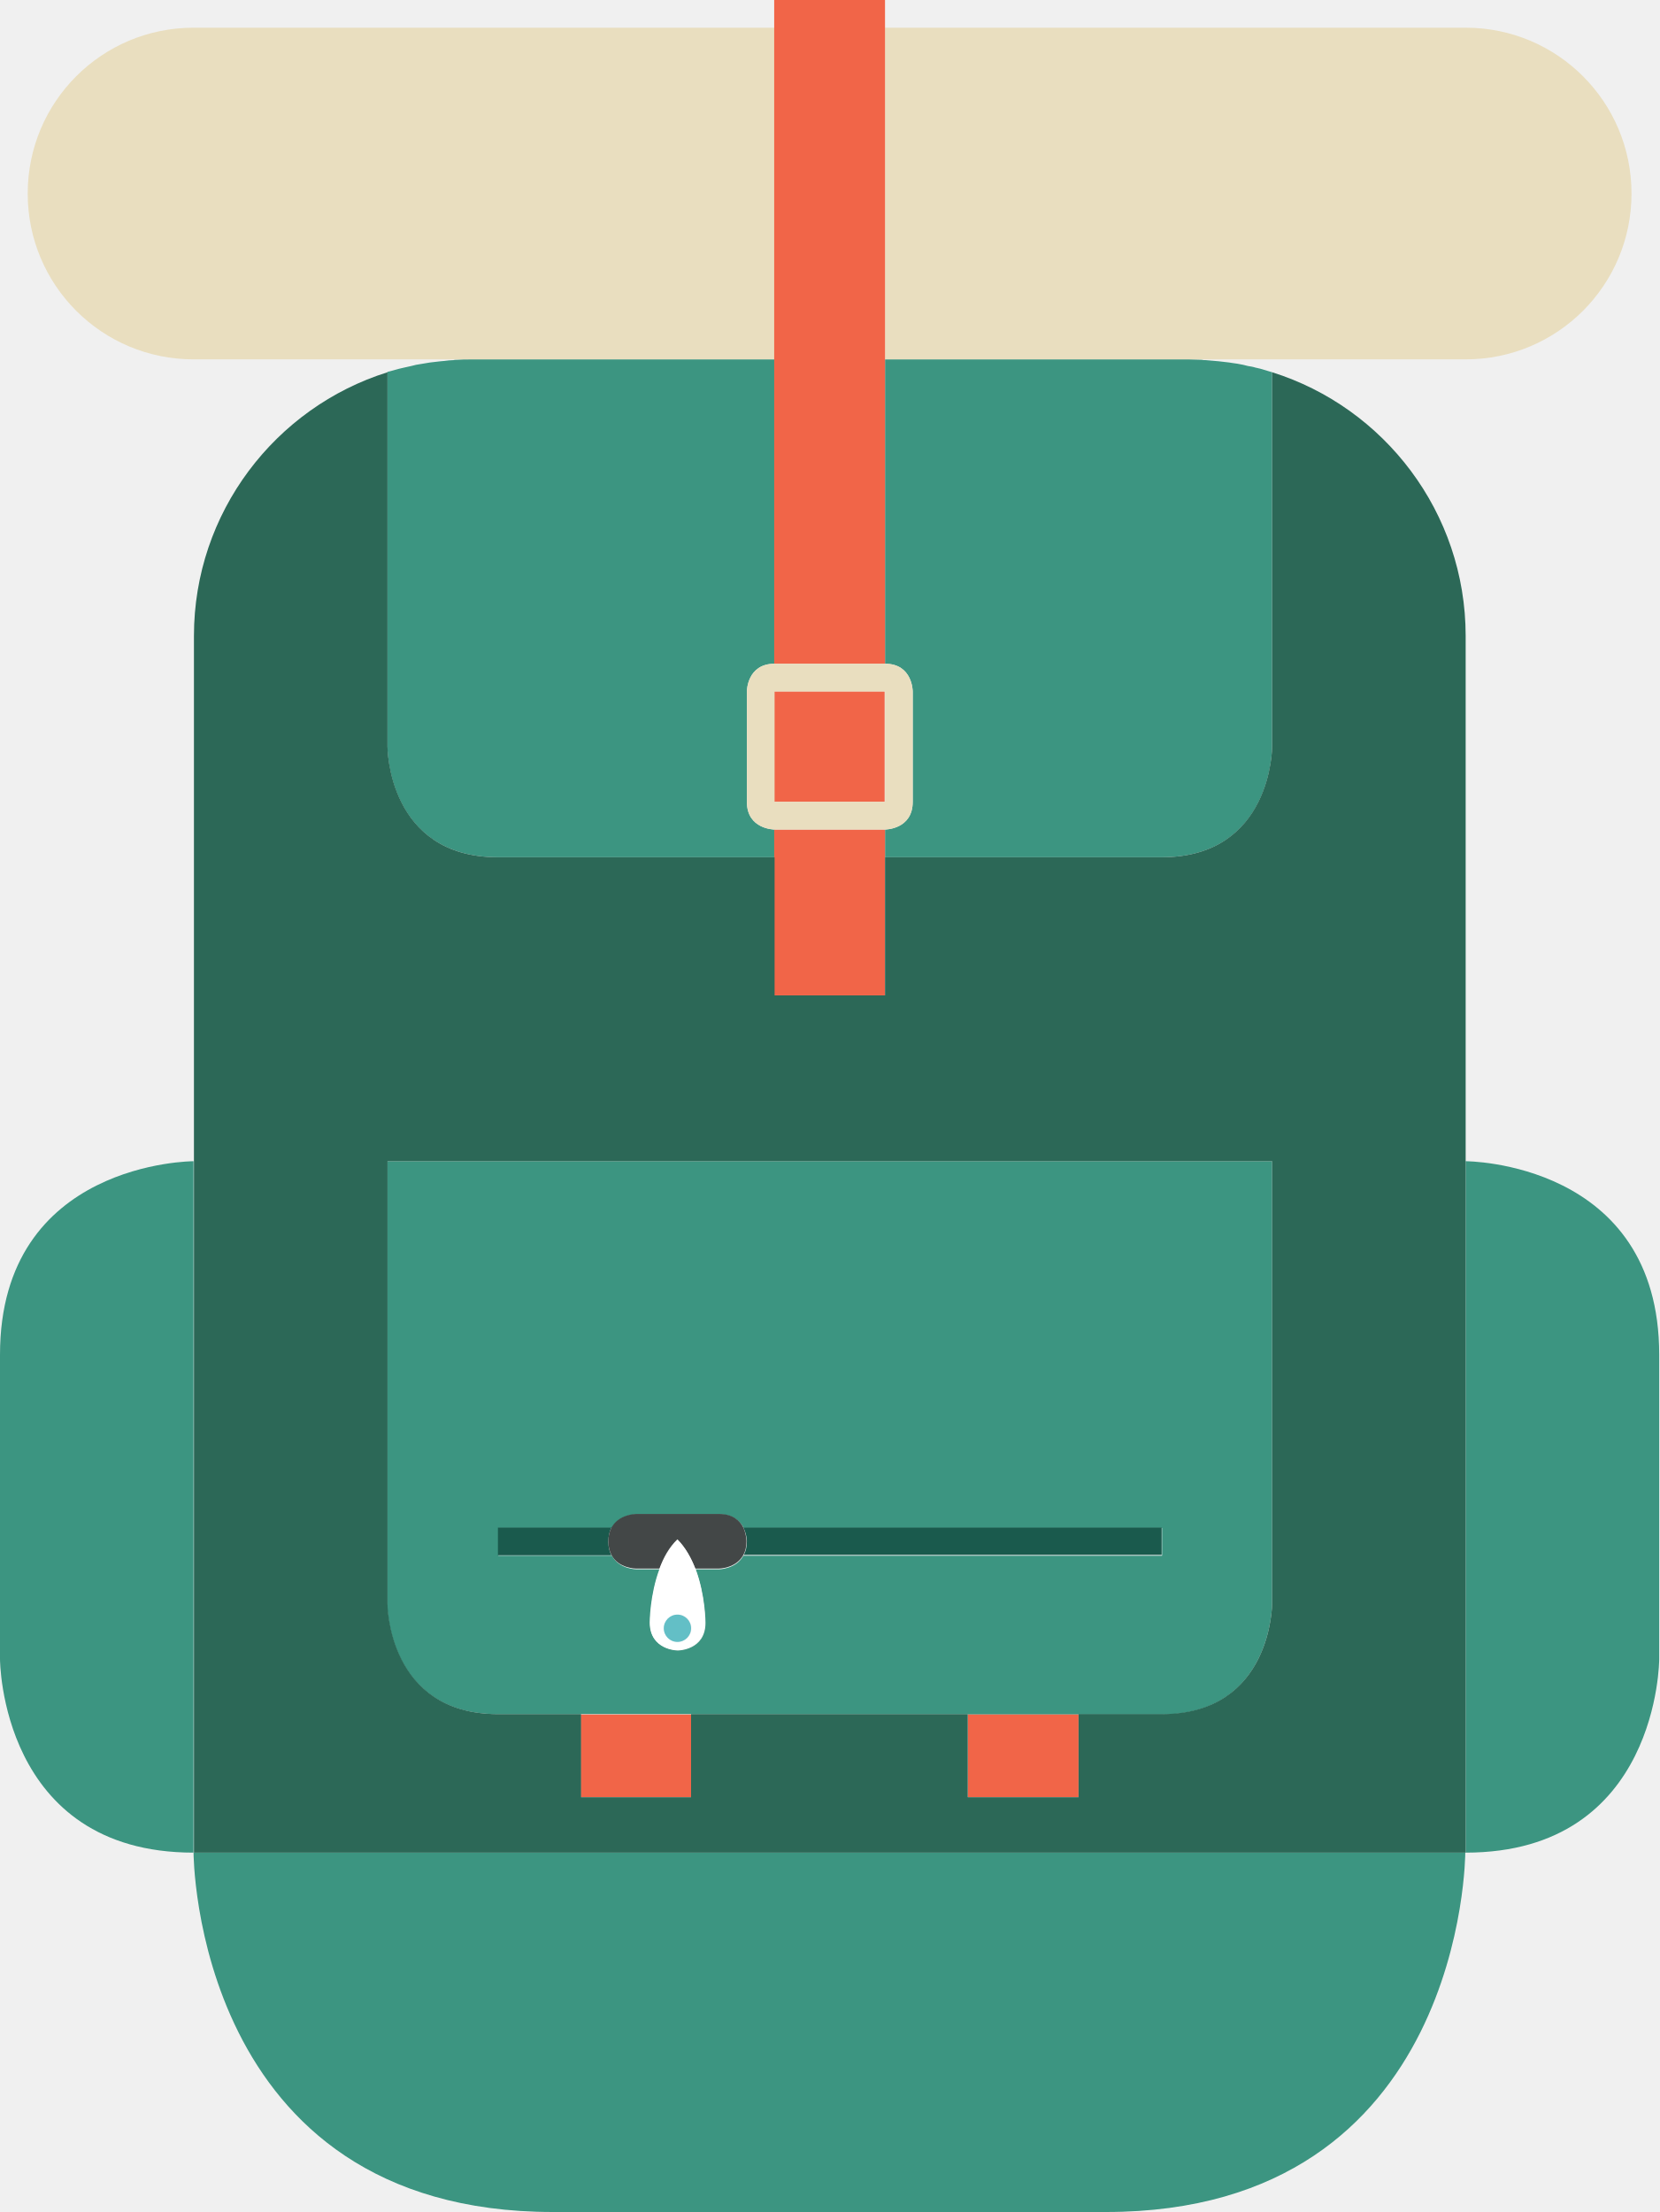
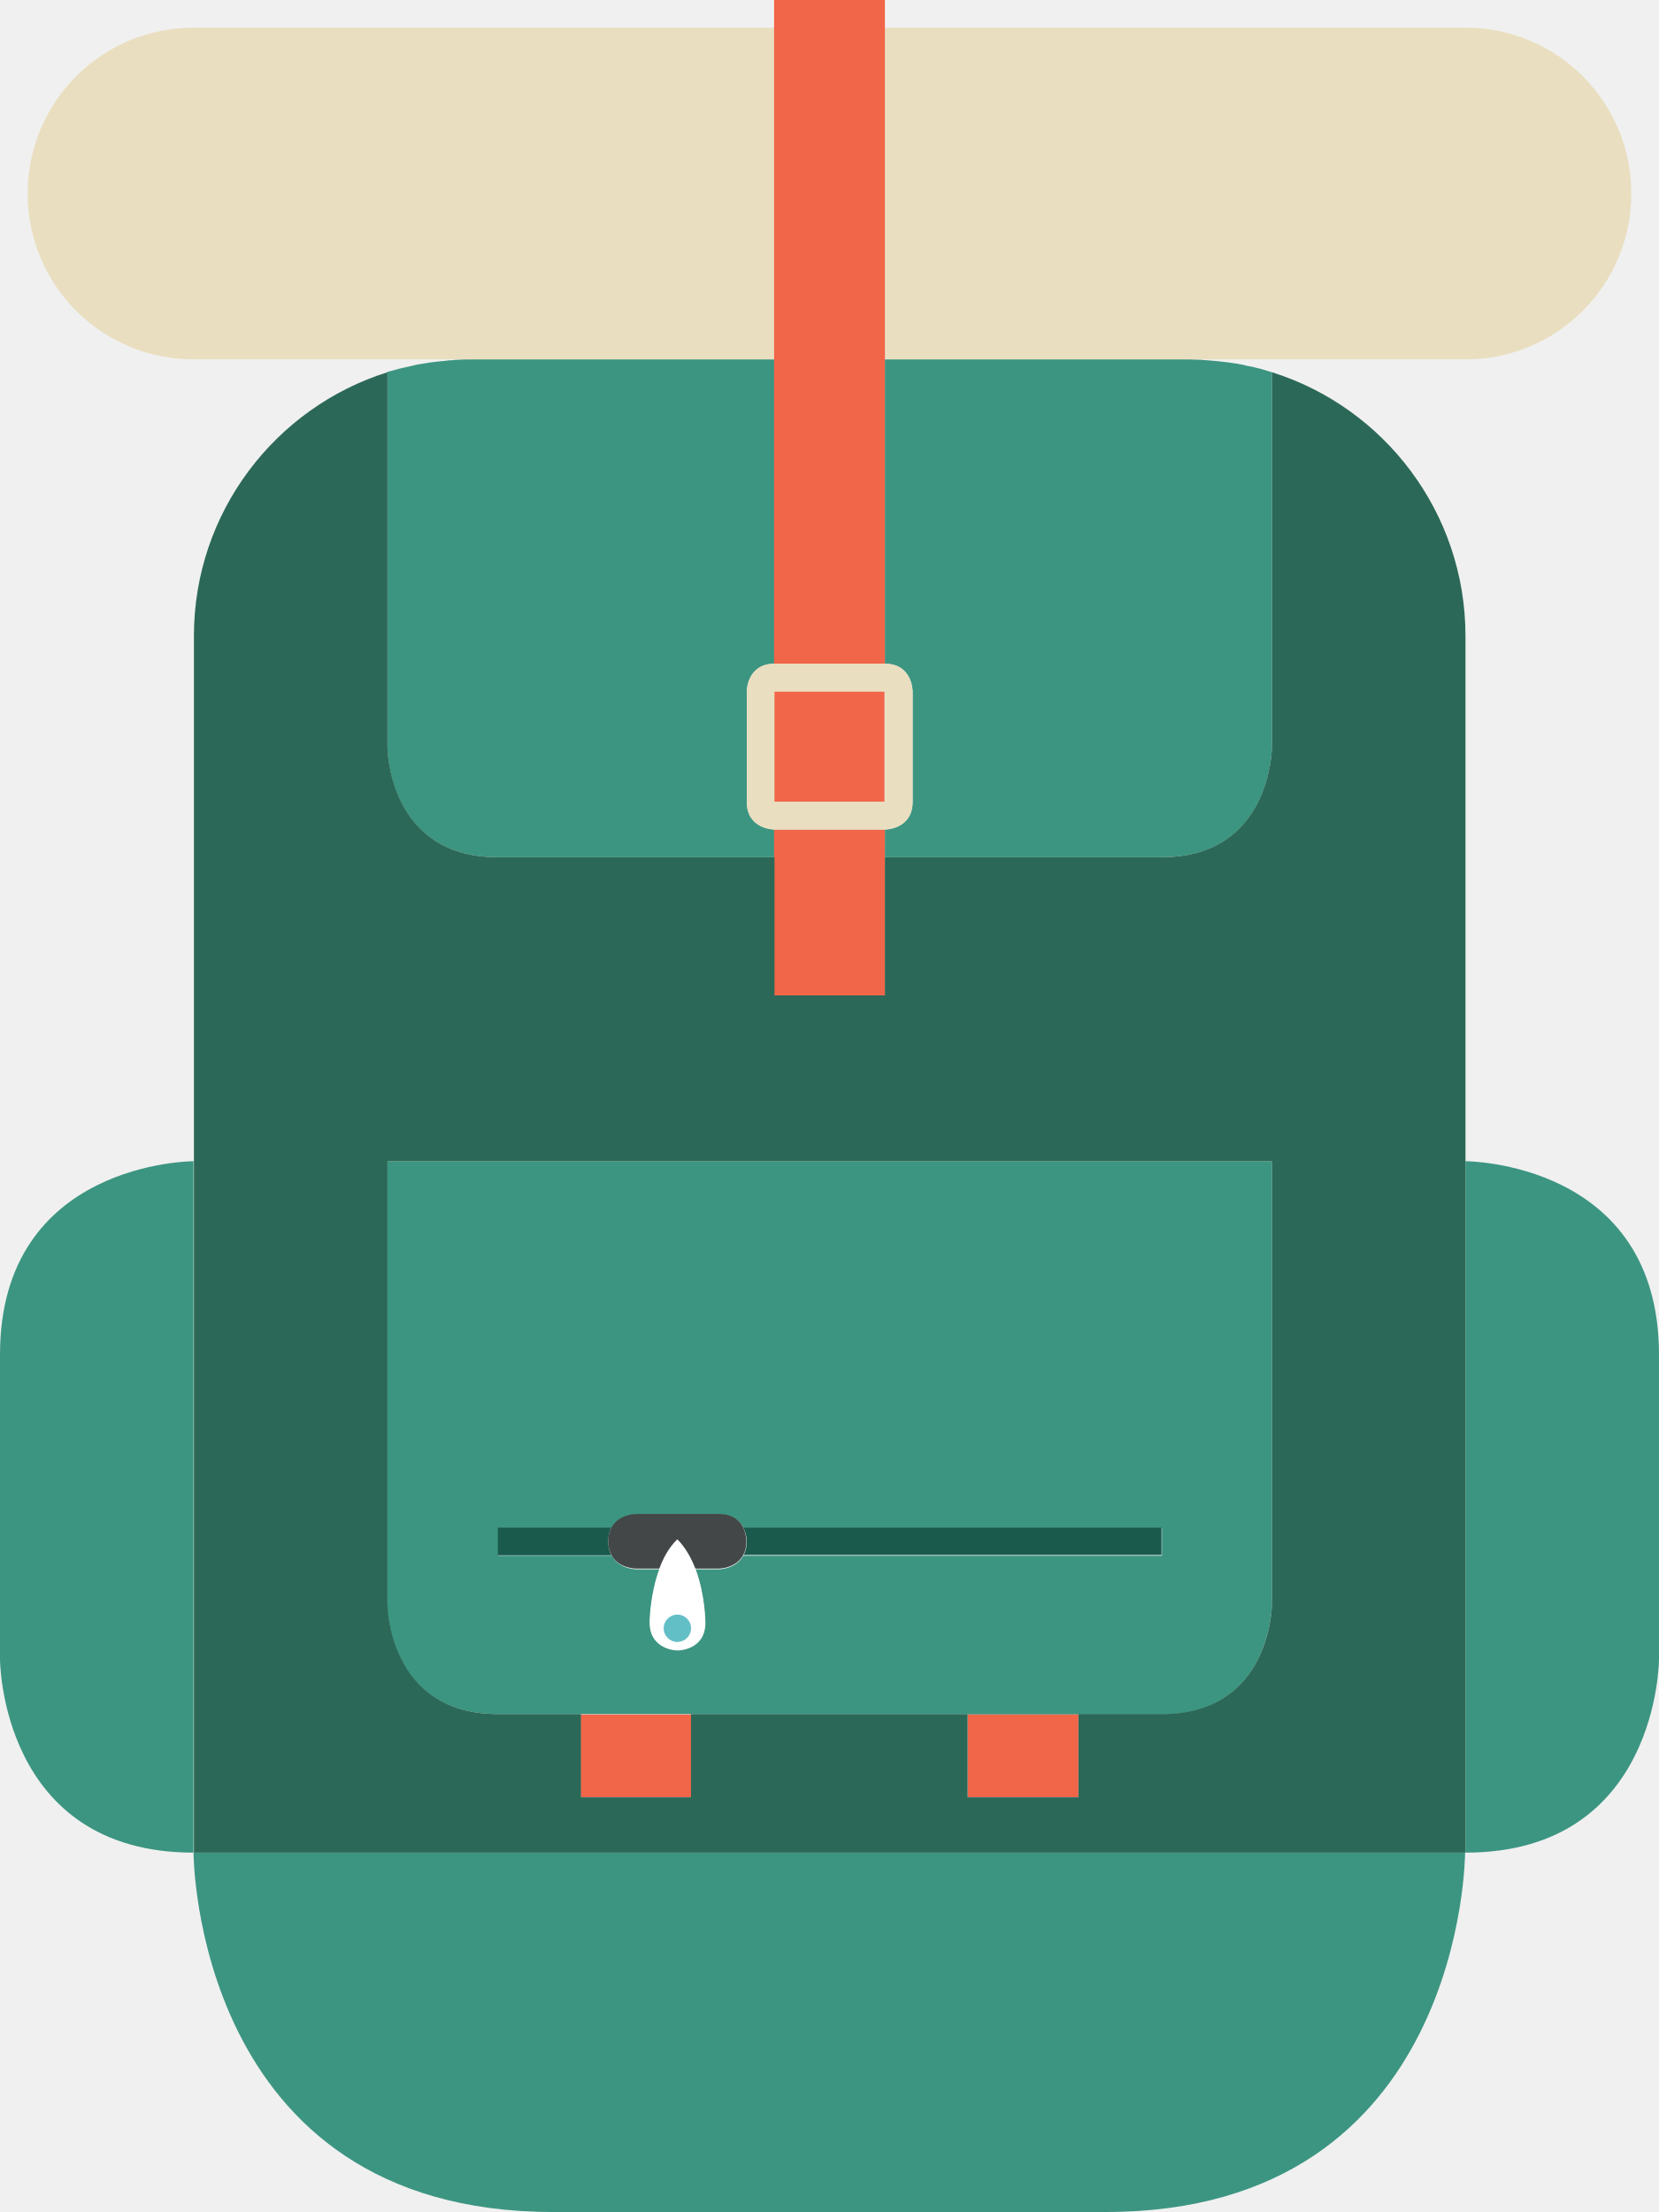
- <svg xmlns="http://www.w3.org/2000/svg" version="1.1" id="Layer_1" x="0px" y="0px" viewBox="0 0 425.2 566.9" style="enable-background:new 0 0 425.2 566.9;" xml:space="preserve">
-   <style type="text/css">
- 
- 	.st0{fill:#E9DEBF;}
- 	.st1{fill:#1A5A4D;}
- 	.st2{fill:#F16548;}
- 	.st3{fill:#2C6857;}
- 	.st4{fill:#FFFFFF;}
- 	.st5{fill:#63BFC6;}
- 	.st6{fill:none;}
- 	.st7{fill:#3C9581;}
- 	.st8{fill:#434747;}
- 
- </style>
+ <svg xmlns="http://www.w3.org/2000/svg" version="1.1" id="Layer_1" x="0px" y="0px" viewBox="100.5 -199.5 600 800" style="enable-background:new 100.5 -199.5 600 800;" xml:space="preserve">
  <g id="backpack">
-     <path class="st7" d="M49.6,474.8c0,0,0,92.1,92.1,92.1h141.7c92.1,0,92.1-92.1,92.1-92.1h0H49.6z" />
-     <path class="st3" d="M325,95.1c0.3,0.1,0.7,0.2,1,0.3C325.6,95.3,325.3,95.2,325,95.1z" />
-     <path class="st7" d="M0,347.2v78c0,0,0,49.6,49.6,49.6V297.6C49.6,297.6,0,297.6,0,347.2z" />
-     <path class="st7" d="M375.6,297.6v177.2c49.6,0,49.6-49.6,49.6-49.6v-78C425.2,297.6,375.6,297.6,375.6,297.6z" />
-     <path class="st7" d="M248,439.4L248,439.4l28.3,0v0h21.3C326,439.4,326,411,326,411V297.6H99.2V411c0,0,0,28.3,28.3,28.3h21.3v0   h28.3v0H248z M184.3,402.2h-6c2.5,6.7,2.5,13.7,2.5,13.7l0,0v0c0,7.1-7.1,7.1-7.1,7.1s-7.1,0-7.1-7.1c0,0,0-7.1,2.5-13.7h-6   c0,0-4.4,0-6.3-3.5h-29.1v-7.1h29.1c1.8-3.5,6.3-3.5,6.3-3.5h21.3c3.5,0,5.3,1.8,6.2,3.5h107.2v7.1H190.5   C188.7,402.1,184.3,402.2,184.3,402.2z" />
-     <polygon class="st2" points="148.8,439.4 148.8,439.4 148.8,460.6 177.2,460.6 177.2,439.4 177.2,439.4  " />
-     <polygon class="st2" points="248,439.4 248,439.4 248,460.6 276.4,460.6 276.4,439.4 276.4,439.4  " />
-     <rect x="198.4" y="177.2" class="st7" width="0" height="28.3" />
-     <path class="st7" d="M127.6,219.7c9.4,0,38.8,0,70.9,0v-7.1h0c0,0-7.1,0-7.1-7.1v-28.3c0,0,0-7.1,7.1-7.1v0h0v-78h-78.1   c-1.1,0-2.1,0-3.2,0.1c-0.3,0-0.7,0-1,0.1c-0.8,0-1.5,0.1-2.3,0.2c-0.4,0-0.7,0.1-1.1,0.1c-0.9,0.1-1.7,0.2-2.6,0.3   c-0.2,0-0.4,0.1-0.6,0.1c-1,0.2-2,0.3-3,0.5c-0.4,0.1-0.8,0.2-1.2,0.3c-0.6,0.1-1.2,0.3-1.8,0.4c-0.5,0.1-0.9,0.2-1.3,0.3   c-0.6,0.2-1.2,0.3-1.8,0.5c-0.4,0.1-0.8,0.2-1.2,0.3v0v95.9C99.2,191.3,99.2,219.7,127.6,219.7z" />
-     <path class="st7" d="M226.8,170.1c7.1,0,7.1,7.1,7.1,7.1v28.3c0,7-7,7.1-7.1,7.1v7.1c30.4,0,58.9,0,70.9,0   c28.4,0,28.3-28.3,28.3-28.3v-96l0,0c-0.3-0.1-0.7-0.2-1-0.3c-0.7-0.2-1.3-0.4-2-0.6c-0.4-0.1-0.8-0.2-1.3-0.3   c-0.6-0.2-1.3-0.3-1.9-0.4c-0.4-0.1-0.8-0.2-1.2-0.3c-1-0.2-2-0.4-3-0.5c-0.2,0-0.4-0.1-0.6-0.1c-0.9-0.1-1.7-0.2-2.6-0.3   c-0.4,0-0.7-0.1-1.1-0.1c-0.8-0.1-1.5-0.1-2.3-0.2c-0.3,0-0.7,0-1-0.1c-1.1,0-2.1-0.1-3.2-0.1h-78V170.1z" />
-     <path class="st0" d="M304.8,92.1h70.8c23.5,0,42.5-19,42.5-42.5c0-23.5-19-42.5-42.5-42.5H226.8v85H304.8z" />
-     <path class="st0" d="M198.4,7.1H49.6c-23.5,0-42.5,19-42.5,42.5c0,23.5,19,42.5,42.5,42.5h70.8h78.1V7.1z" />
-     <polygon class="st2" points="226.8,212.6 198.4,212.6 198.4,219.7 198.4,255.1 226.8,255.1 226.8,219.7 226.8,212.6  " />
-     <rect x="198.4" y="177.2" class="st2" width="28.3" height="28.3" />
-     <polygon class="st2" points="198.4,170.1 226.8,170.1 226.8,170.1 226.8,170.1 226.8,92.1 226.8,7.1 226.8,0 198.4,0 198.4,7.1   198.4,92.1  " />
-     <path class="st0" d="M226.8,212.6c0.1,0,7.1,0,7.1-7.1v-28.3c0,0,0-7.1-7.1-7.1h0h0v0h-28.3h0v0c-7.1,0-7.1,7.1-7.1,7.1v28.3   c0,7.1,7.1,7.1,7.1,7.1h0H226.8L226.8,212.6z M226.8,205.5h-28.3h0v-28.3h0h28.3V205.5z" />
-     <path class="st1" d="M156.7,391.5h-29.1v7.1h29.1c-0.5-0.9-0.8-2.1-0.8-3.5S156.2,392.4,156.7,391.5z" />
-     <path class="st1" d="M297.6,391.5H190.5c0.9,1.8,0.9,3.5,0.9,3.5c0,1.5-0.3,2.6-0.8,3.5h107.1V391.5z" />
-     <path class="st8" d="M190.5,391.5c-0.9-1.8-2.7-3.5-6.2-3.5H163c0,0-4.4,0-6.3,3.5c-0.5,0.9-0.8,2.1-0.8,3.5s0.3,2.6,0.8,3.5   c1.8,3.5,6.3,3.5,6.3,3.5h6c1-2.8,2.5-5.5,4.6-7.5l0,0v0c2.1,2.1,3.5,4.8,4.6,7.5h6c0,0,4.4,0,6.3-3.5c0.5-0.9,0.8-2.1,0.8-3.5   C191.3,395.1,191.3,393.3,190.5,391.5z" />
-     <path class="st4" d="M173.6,394.6L173.6,394.6c-2.1,2.1-3.5,4.8-4.6,7.5c-2.5,6.7-2.5,13.7-2.5,13.7c0,7.1,7.1,7.1,7.1,7.1   s7.1,0,7.1-7.1v0l0,0c0,0,0-7.1-2.5-13.7C177.2,399.4,175.7,396.7,173.6,394.6L173.6,394.6z M177.2,417.3c0,2-1.6,3.5-3.5,3.5   s-3.5-1.6-3.5-3.5s1.6-3.5,3.5-3.5S177.2,415.3,177.2,417.3z" />
-     <circle class="st5" cx="173.6" cy="417.3" r="3.5" />
-     <path class="st3" d="M375.6,474.8V163l0,0c0-31.7-20.9-58.6-49.6-67.6v96c0,0,0,28.3-28.3,28.3c-12,0-40.4,0-70.9,0v35.4h-28.3   v-35.4c-32.1,0-61.4,0-70.9,0c-28.3,0-28.3-28.3-28.3-28.3V95.4c-28.7,9-49.6,35.9-49.6,67.6v0h0v134.6v177.2H375.6z M177.2,460.6   h-28.3v-21.3h-21.3c-28.3,0-28.3-28.3-28.3-28.3V297.6H326V411c0,0,0,28.3-28.3,28.3h-21.3v21.3H248v-21.3h-70.9V460.6z" />
-     <path class="st6" d="M229.3,263.3c-5.1-4.9-13.1-7.5-16.6-7.5s-11.6,2.5-16.7,7.4c5.3,1.3,10.4,2.6,16.6,3.9   C218.8,266,223.9,264.7,229.3,263.3z" />
+     <path style="fill:#3C9581;" d="M170.49,470.531c0,0,0,129.969,129.962,129.969h199.953c129.963,0,129.963-129.969,129.963-129.969   l0,0H170.49L170.49,470.531z" />
+     <path style="fill:#2C6857;" d="M559.107-65.296c0.423,0.141,0.987,0.282,1.412,0.423C559.954-65.015,559.53-65.156,559.107-65.296z   " />
+     <path style="fill:#3C9581;" d="M100.5,290.463v110.072c0,0,0,69.996,69.99,69.996V220.469   C170.49,220.469,100.5,220.469,100.5,290.463z" />
+     <path style="fill:#3C9581;" d="M630.51,220.469v250.062c69.99,0,69.99-69.996,69.99-69.996V290.463   C700.5,220.469,630.51,220.469,630.51,220.469z" />
+     <path style="fill:#3C9581;" d="M450.453,420.574L450.453,420.574h39.933l0,0h30.058c40.076,0,40.076-40.078,40.076-40.078V220.469   H240.481v160.027c0,0,0,39.938,39.934,39.938h30.056l0,0h39.935l0,0h100.047V420.574z M360.566,368.078h-8.467   c3.528,9.455,3.528,19.334,3.528,19.334l0,0l0,0c0,10.02-10.019,10.02-10.019,10.02s-10.019,0-10.019-10.02   c0,0,0-10.02,3.528-19.334h-8.466c0,0-6.208,0-8.89-4.939h-41.062v-10.018h41.062c2.54-4.941,8.89-4.941,8.89-4.941h30.057   c4.939,0,7.479,2.541,8.749,4.941h151.271v10.018H369.314C366.775,367.938,360.566,368.078,360.566,368.078z" />
+     <polygon style="fill:#F16548;" points="310.471,420.574 310.471,420.574 310.471,450.49 350.548,450.49 350.548,420.574   350.548,420.574  " />
+     <polygon style="fill:#F16548;" points="450.453,420.574 450.453,420.574 450.453,450.49 490.528,450.49 490.528,420.574   490.528,420.574  " />
+     <rect x="380.462" y="50.562" style="fill:#3C9581;" width="0" height="39.936" />
+     <path style="fill:#3C9581;" d="M280.556,110.537c13.265,0,54.751,0,100.047,0v-10.02l0,0c0,0-10.019,0-10.019-10.019V50.562   c0,0,0-10.02,10.019-10.02l0,0l0,0V-69.53H270.396c-1.552,0-2.963,0-4.516,0.142c-0.423,0-0.987,0-1.411,0.141   c-1.129,0-2.117,0.141-3.245,0.282c-0.564,0-0.987,0.141-1.552,0.141c-1.271,0.141-2.399,0.282-3.67,0.423   c-0.282,0-0.564,0.142-0.846,0.142c-1.412,0.282-2.823,0.423-4.234,0.705c-0.564,0.141-1.128,0.283-1.693,0.424   c-0.847,0.142-1.693,0.423-2.54,0.564c-0.706,0.141-1.271,0.282-1.834,0.423c-0.846,0.282-1.693,0.423-2.541,0.706   c-0.563,0.141-1.128,0.282-1.693,0.423l0,0V70.318C240.481,70.46,240.481,110.537,280.556,110.537z" />
+     <path style="fill:#3C9581;" d="M420.537,40.542c10.021,0,10.021,10.02,10.021,10.02v39.936c0,9.878-9.879,10.019-10.021,10.019   v10.02c42.898,0,83.114,0,100.047,0c40.076,0,39.936-39.937,39.936-39.937V-64.873l0,0c-0.425-0.142-0.989-0.282-1.412-0.423   c-0.988-0.282-1.834-0.564-2.823-0.847c-0.562-0.142-1.128-0.282-1.833-0.423c-0.847-0.283-1.835-0.423-2.682-0.564   c-0.563-0.141-1.129-0.283-1.693-0.423c-1.411-0.282-2.822-0.564-4.233-0.706c-0.281,0-0.563-0.142-0.846-0.142   c-1.269-0.141-2.399-0.282-3.67-0.423c-0.563,0-0.987-0.141-1.552-0.141c-1.129-0.142-2.117-0.142-3.246-0.282   c-0.422,0-0.986,0-1.411-0.141c-1.552,0-2.962-0.142-4.516-0.142H420.537V40.542L420.537,40.542z" />
+     <path style="fill:#E9DEBF;" d="M530.603-69.53h99.907c33.161,0,59.972-26.812,59.972-59.976c0-33.162-26.811-59.975-59.972-59.975   H420.537V-69.53H530.603z" />
+     <path style="fill:#E9DEBF;" d="M380.462-189.48H170.49c-33.16,0-59.971,26.812-59.971,59.975c0,33.164,26.812,59.976,59.971,59.976   h99.906h110.207V-189.48H380.462z" />
+     <polygon style="fill:#F16548;" points="420.537,100.517 380.462,100.517 380.462,110.537 380.462,160.493 420.537,160.493   420.537,110.537  " />
+     <rect x="380.462" y="50.562" style="fill:#F16548;" width="39.933" height="39.936" />
+     <polygon style="fill:#F16548;" points="380.462,40.542 420.537,40.542 420.537,40.542 420.537,40.542 420.537,-69.53   420.537,-189.48 420.537,-199.5 380.462,-199.5 380.462,-189.48 380.462,-69.53  " />
+     <path style="fill:#E9DEBF;" d="M420.537,100.517c0.142,0,10.021,0,10.021-10.019V50.562c0,0,0-10.02-10.021-10.02l0,0l0,0l0,0   h-39.934l0,0l0,0c-10.019,0-10.019,10.02-10.019,10.02v39.936c0,10.019,10.019,10.019,10.019,10.019l0,0H420.537L420.537,100.517z    M420.537,90.498h-39.934l0,0V50.562l0,0h39.934V90.498z" />
+     <path style="fill:#1A5A4D;" d="M321.619,352.979h-41.063v10.02h41.063c-0.705-1.27-1.129-2.965-1.129-4.939   S320.914,354.25,321.619,352.979z" />
+     <path style="fill:#1A5A4D;" d="M520.443,352.979H369.314c1.271,2.541,1.271,4.939,1.271,4.939c0,2.115-0.423,3.668-1.129,4.939   h151.128v-9.879H520.443z" />
+     <path style="fill:#434747;" d="M369.314,352.979c-1.269-2.541-3.81-4.939-8.748-4.939h-30.057c0,0-6.209,0-8.89,4.939   c-0.705,1.271-1.129,2.963-1.129,4.939c0,1.975,0.424,3.668,1.129,4.939c2.54,4.938,8.89,4.938,8.89,4.938h8.467   c1.411-3.949,3.527-7.762,6.49-10.582l0,0l0,0c2.964,2.963,4.94,6.771,6.492,10.582h8.467c0,0,6.209,0,8.89-4.938   c0.705-1.271,1.129-2.965,1.129-4.939C370.444,358.059,370.444,355.52,369.314,352.979z" />
+     <path style="fill:#FFFFFF;" d="M345.466,357.354L345.466,357.354c-2.963,2.963-4.938,6.771-6.49,10.584   c-3.527,9.455-3.527,19.332-3.527,19.332c0,10.02,10.018,10.02,10.018,10.02s10.019,0,10.019-10.02l0,0l0,0   c0,0,0-10.018-3.527-19.332C350.548,364.125,348.43,360.316,345.466,357.354L345.466,357.354z M350.548,389.387   c0,2.824-2.258,4.939-4.94,4.939c-2.68,0-4.938-2.258-4.938-4.939c0-2.68,2.258-4.939,4.938-4.939   C348.29,384.447,350.548,386.566,350.548,389.387z" />
+     <circle style="fill:#63BFC6;" cx="345.466" cy="389.387" r="4.939" />
+     <path style="fill:#2C6857;" d="M630.51,470.531V30.523l0,0c0-44.734-29.493-82.695-69.99-95.396V70.601c0,0,0,39.937-39.936,39.937   c-16.933,0-57.009,0-100.047,0v49.956h-39.934v-49.956c-45.296,0-86.642,0-100.047,0c-39.934,0-39.934-39.937-39.934-39.937   V-64.873c-40.498,12.701-69.99,50.662-69.99,95.396l0,0l0,0v189.946v250.062H630.51z M350.548,450.49h-39.935v-30.057h-30.057   c-39.934,0-39.934-39.938-39.934-39.938V220.469H560.52v160.027c0,0,0,39.938-39.936,39.938h-30.056v30.057h-40.075v-30.057   H350.406v30.057H350.548z" />
+     <path style="fill:none;" d="M424.065,172.064c-7.196-6.915-18.484-10.583-23.425-10.583c-4.938,0-16.368,3.527-23.565,10.442   c7.479,1.834,14.676,3.669,23.424,5.504C409.25,175.875,416.445,174.04,424.065,172.064z" />
  </g>
</svg>
